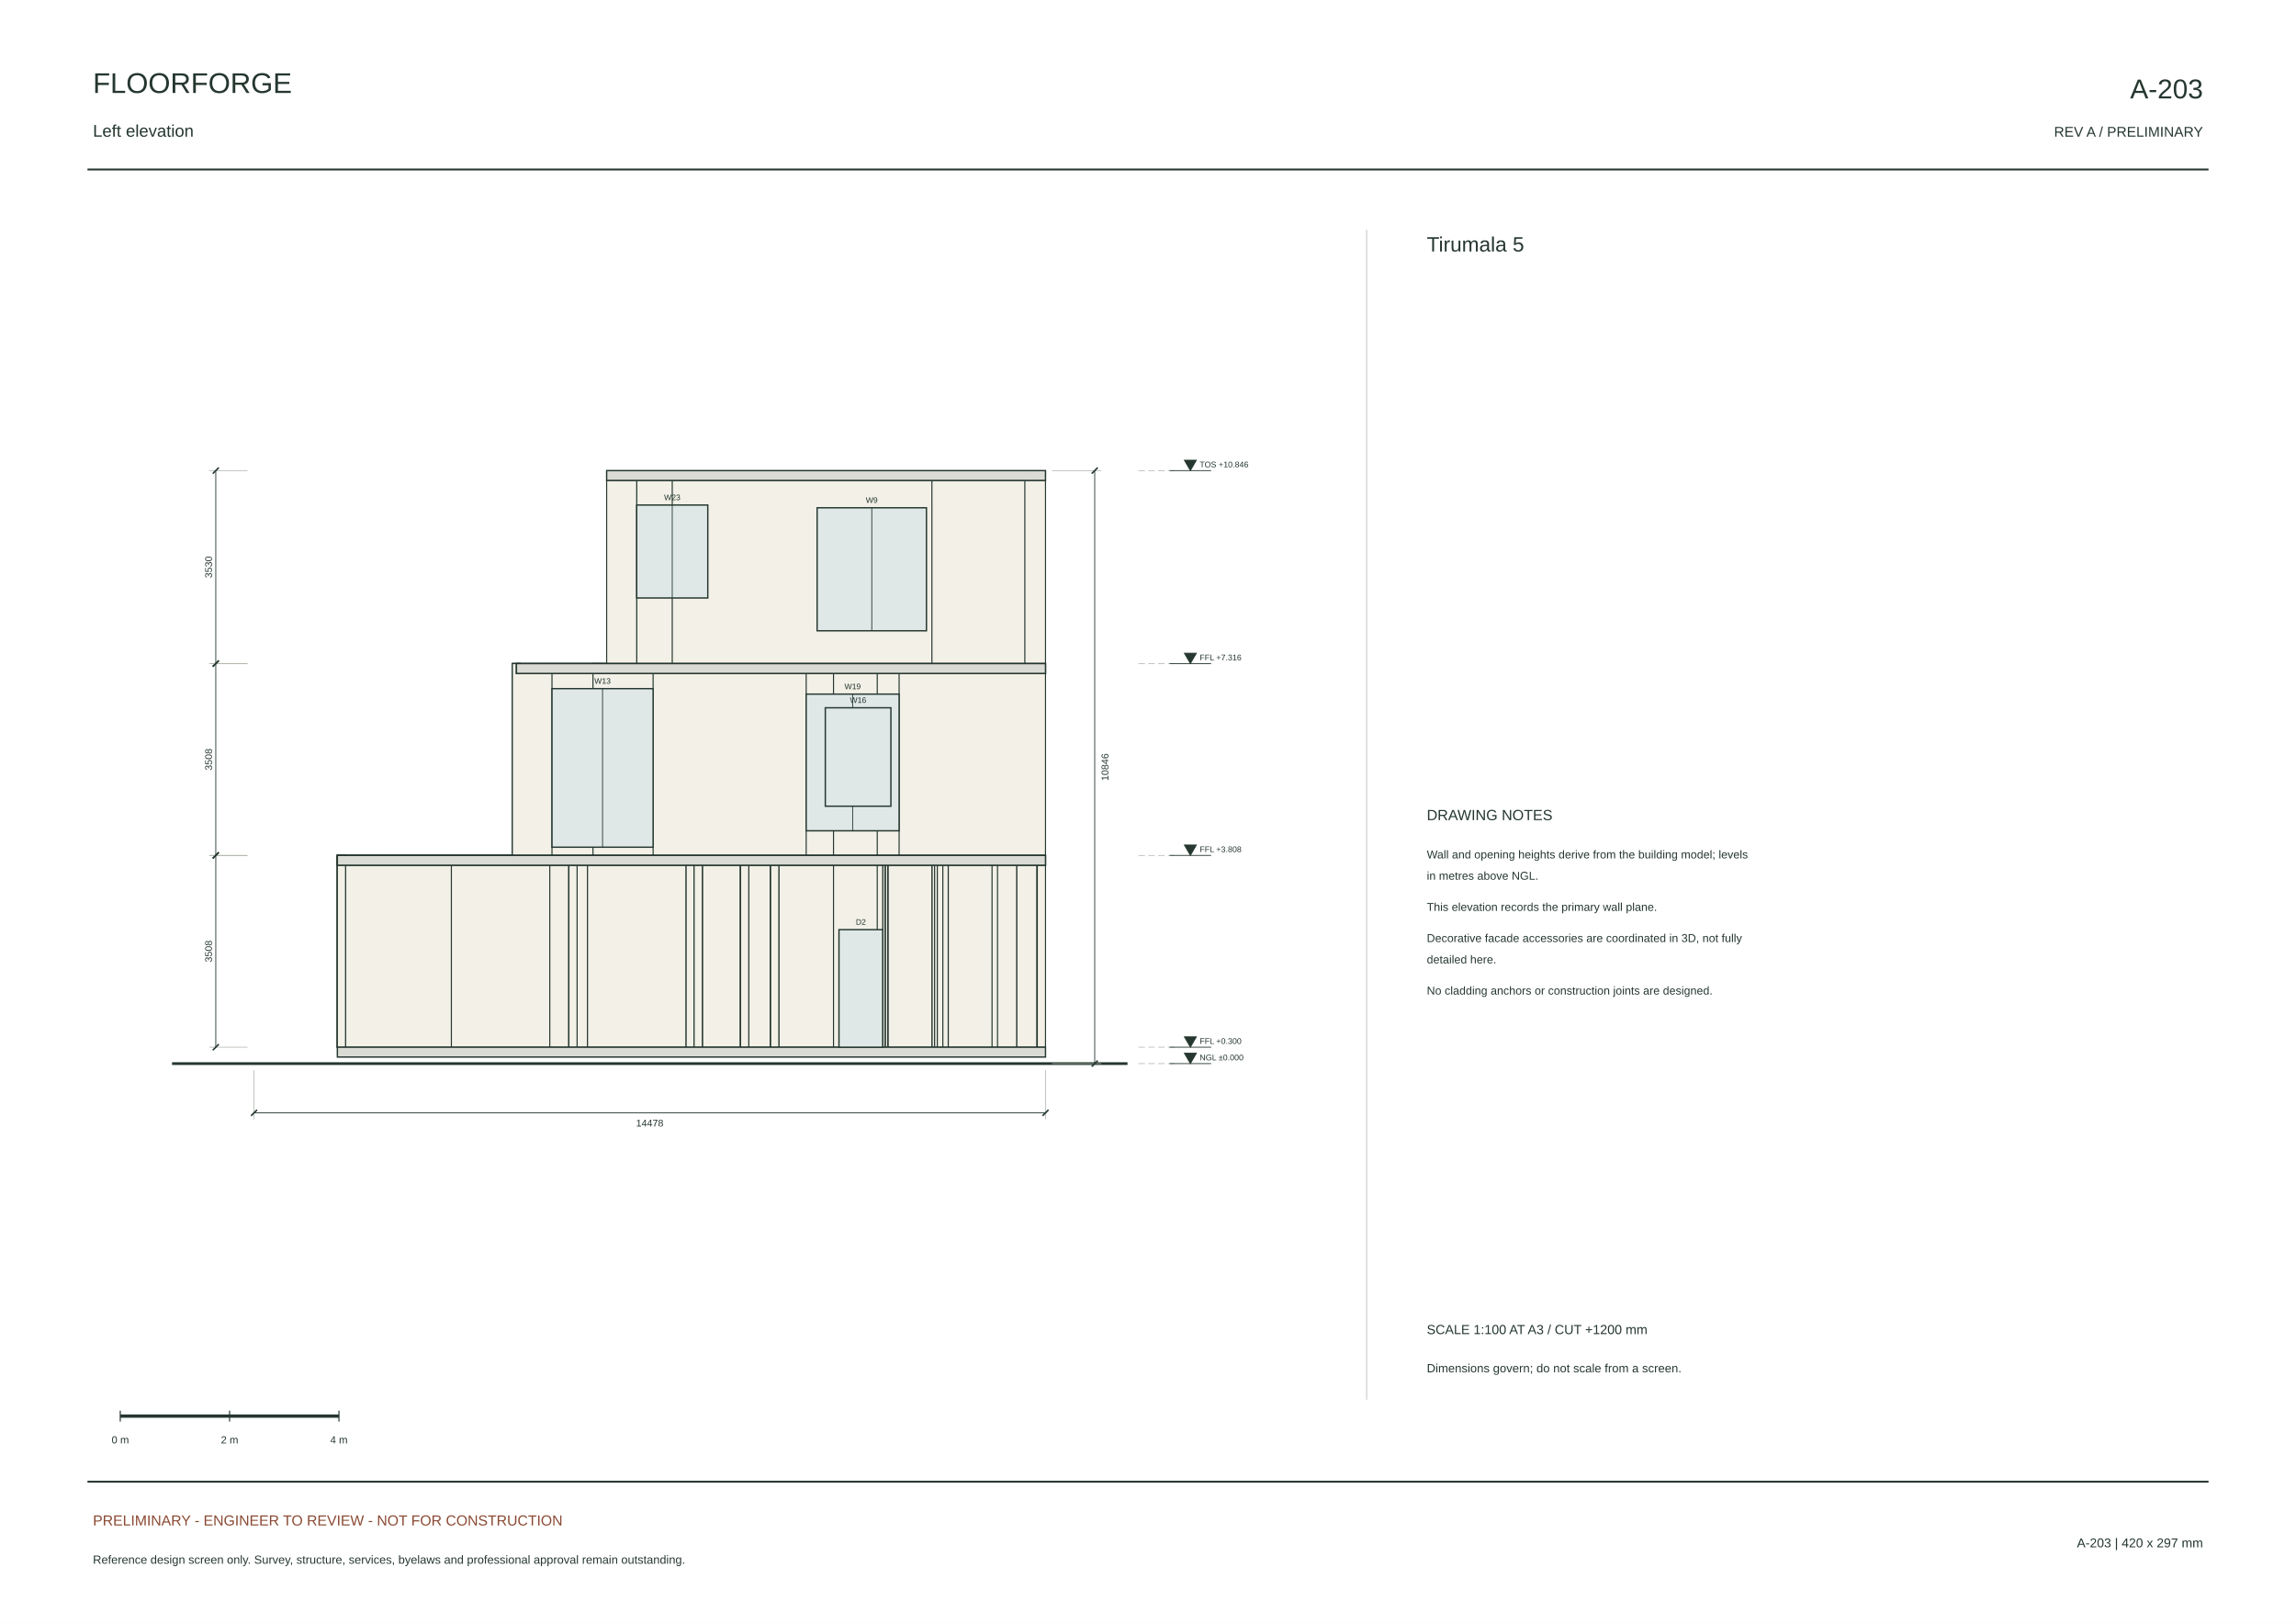
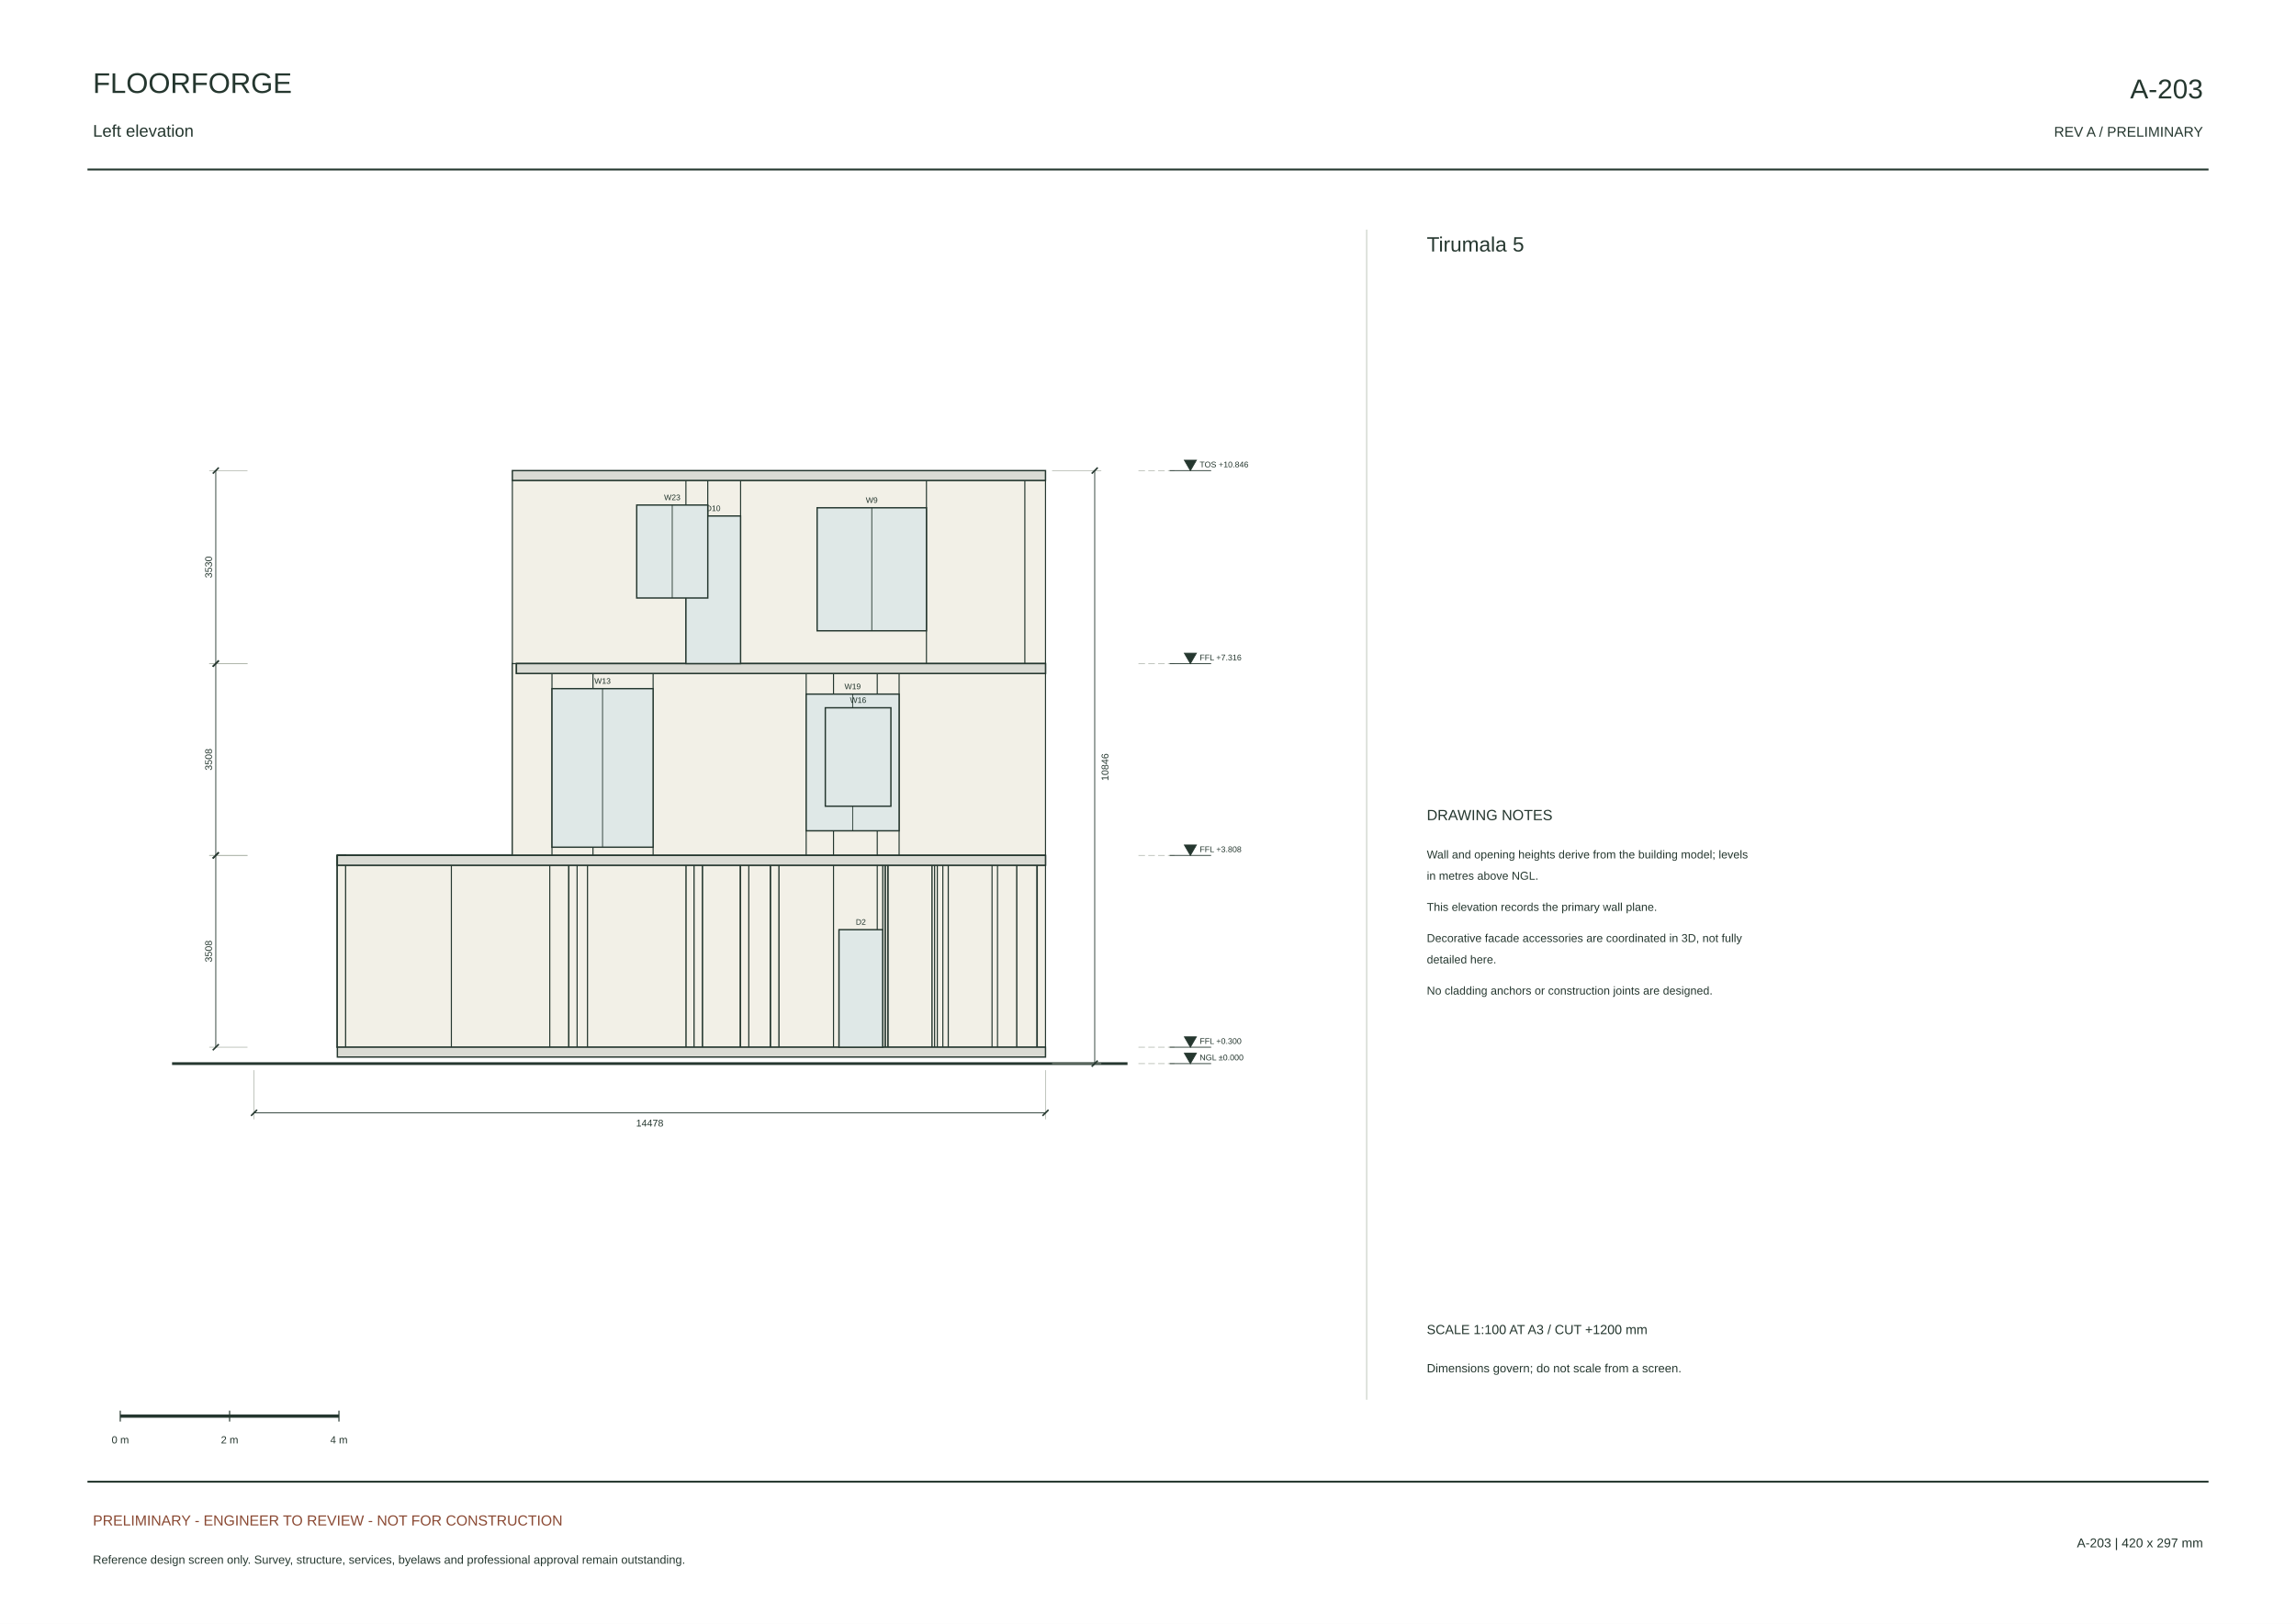
<svg xmlns="http://www.w3.org/2000/svg" width="420mm" height="297mm" viewBox="0 0 420 297">
  <rect width="420" height="297" fill="white" />
  <g font-family="Arial,Helvetica,sans-serif">
    <path d="M 16 31 H 404 M 16 271 H 404" stroke="#25372f" stroke-width=".35" />
    <text x="17" y="17" fill="#25372f" font-size="5.2" text-anchor="start">FLOORFORGE</text>
    <text x="17" y="25" fill="#25372f" font-size="3.1" text-anchor="start">Left elevation</text>
    <text x="403" y="18" fill="#25372f" font-size="5" text-anchor="end">A-203</text>
    <text x="403" y="25" fill="#25372f" font-size="2.6" text-anchor="end">REV A / PRELIMINARY</text>
    <polygon points="61.712,191.53 63.212,191.53 63.212,156.45 61.712,156.45" fill="#f2f0e7" stroke="#25372f" stroke-width="0.2" />
    <polygon points="69.308,191.53 82.569,191.53 82.569,156.45 69.308,156.45" fill="#f2f0e7" stroke="#25372f" stroke-width="0.2" />
    <polygon points="94.472,191.53 94.972,191.53 94.972,156.45 94.472,156.45" fill="#f2f0e7" stroke="#25372f" stroke-width="0.2" />
    <polygon points="94.972,191.53 95.722,191.53 95.722,156.45 94.972,156.45" fill="#f2f0e7" stroke="#25372f" stroke-width="0.2" />
    <polygon points="94.972,191.53 95.722,191.53 95.722,156.45 94.972,156.45" fill="#f2f0e7" stroke="#25372f" stroke-width="0.2" />
    <polygon points="95.722,191.53 96.472,191.53 96.472,156.45 95.722,156.45" fill="#f2f0e7" stroke="#25372f" stroke-width="0.2" />
    <polygon points="95.722,191.53 96.472,191.53 96.472,156.45 95.722,156.45" fill="#f2f0e7" stroke="#25372f" stroke-width="0.2" />
    <polygon points="96.472,191.53 100.569,191.53 100.569,156.45 96.472,156.45" fill="#f2f0e7" stroke="#25372f" stroke-width="0.2" />
    <polygon points="100.569,191.53 104.069,191.53 104.069,156.45 100.569,156.45" fill="#f2f0e7" stroke="#25372f" stroke-width="0.2" />
    <polygon points="100.569,191.53 104.069,191.53 104.069,156.45 100.569,156.45" fill="#f2f0e7" stroke="#25372f" stroke-width="0.2" />
    <polygon points="104.069,191.53 105.569,191.53 105.569,156.45 104.069,156.45" fill="#f2f0e7" stroke="#25372f" stroke-width="0.2" />
    <polygon points="104.069,191.53 105.569,191.53 105.569,156.45 104.069,156.45" fill="#f2f0e7" stroke="#25372f" stroke-width="0.2" />
    <polygon points="105.569,191.53 105.719,191.53 105.719,156.45 105.569,156.45" fill="#f2f0e7" stroke="#25372f" stroke-width="0.2" />
    <polygon points="105.719,191.53 107.472,191.53 107.472,156.45 105.719,156.45" fill="#f2f0e7" stroke="#25372f" stroke-width="0.2" />
    <polygon points="107.472,191.53 125.472,191.53 125.472,156.45 107.472,156.45" fill="#f2f0e7" stroke="#25372f" stroke-width="0.2" />
    <polygon points="125.472,191.53 126.972,191.53 126.972,156.45 125.472,156.45" fill="#f2f0e7" stroke="#25372f" stroke-width="0.2" />
    <polygon points="126.972,191.53 128.472,191.53 128.472,156.45 126.972,156.45" fill="#f2f0e7" stroke="#25372f" stroke-width="0.2" />
    <polygon points="126.972,191.53 128.472,191.53 128.472,156.45 126.972,156.45" fill="#f2f0e7" stroke="#25372f" stroke-width="0.2" />
    <polygon points="126.972,191.53 128.472,191.53 128.472,156.45 126.972,156.45" fill="#f2f0e7" stroke="#25372f" stroke-width="0.2" />
    <polygon points="128.472,191.53 135.472,191.53 135.472,156.45 128.472,156.45" fill="#f2f0e7" stroke="#25372f" stroke-width="0.2" />
    <polygon points="128.472,191.53 135.472,191.53 135.472,156.45 128.472,156.45" fill="#f2f0e7" stroke="#25372f" stroke-width="0.2" />
    <polygon points="128.472,191.53 135.472,191.53 135.472,156.45 128.472,156.45" fill="#f2f0e7" stroke="#25372f" stroke-width="0.2" />
    <polygon points="135.472,191.53 136.972,191.53 136.972,156.45 135.472,156.45" fill="#f2f0e7" stroke="#25372f" stroke-width="0.2" />
    <polygon points="135.472,191.53 136.972,191.53 136.972,156.45 135.472,156.45" fill="#f2f0e7" stroke="#25372f" stroke-width="0.2" />
    <polygon points="135.472,191.53 136.972,191.53 136.972,156.45 135.472,156.45" fill="#f2f0e7" stroke="#25372f" stroke-width="0.2" />
    <polygon points="135.472,191.53 136.972,191.53 136.972,156.45 135.472,156.45" fill="#f2f0e7" stroke="#25372f" stroke-width="0.2" />
    <polygon points="136.972,191.53 140.972,191.53 140.972,156.45 136.972,156.45" fill="#f2f0e7" stroke="#25372f" stroke-width="0.2" />
    <polygon points="136.972,191.53 140.972,191.53 140.972,156.45 136.972,156.45" fill="#f2f0e7" stroke="#25372f" stroke-width="0.2" />
    <polygon points="136.972,191.53 140.972,191.53 140.972,156.45 136.972,156.45" fill="#f2f0e7" stroke="#25372f" stroke-width="0.2" />
    <polygon points="136.972,191.53 140.972,191.53 140.972,156.45 136.972,156.45" fill="#f2f0e7" stroke="#25372f" stroke-width="0.2" />
    <polygon points="140.972,191.53 142.472,191.53 142.472,156.45 140.972,156.45" fill="#f2f0e7" stroke="#25372f" stroke-width="0.2" />
    <polygon points="140.972,191.53 142.472,191.53 142.472,156.45 140.972,156.45" fill="#f2f0e7" stroke="#25372f" stroke-width="0.2" />
    <polygon points="140.972,191.53 142.472,191.53 142.472,156.45 140.972,156.45" fill="#f2f0e7" stroke="#25372f" stroke-width="0.2" />
    <polygon points="140.972,191.53 142.472,191.53 142.472,156.45 140.972,156.45" fill="#f2f0e7" stroke="#25372f" stroke-width="0.2" />
    <polygon points="140.972,191.53 142.472,191.53 142.472,156.45 140.972,156.45" fill="#f2f0e7" stroke="#25372f" stroke-width="0.2" />
    <polygon points="142.472,191.53 146.972,191.53 146.972,156.45 142.472,156.45" fill="#f2f0e7" stroke="#25372f" stroke-width="0.2" />
    <polygon points="142.472,191.53 146.972,191.53 146.972,156.45 142.472,156.45" fill="#f2f0e7" stroke="#25372f" stroke-width="0.2" />
    <polygon points="142.472,191.53 146.972,191.53 146.972,156.45 142.472,156.45" fill="#f2f0e7" stroke="#25372f" stroke-width="0.2" />
    <polygon points="142.472,191.53 146.972,191.53 146.972,156.45 142.472,156.45" fill="#f2f0e7" stroke="#25372f" stroke-width="0.2" />
    <polygon points="146.972,191.53 148.472,191.53 148.472,156.45 146.972,156.45" fill="#f2f0e7" stroke="#25372f" stroke-width="0.2" />
    <polygon points="146.972,191.53 148.472,191.53 148.472,156.45 146.972,156.45" fill="#f2f0e7" stroke="#25372f" stroke-width="0.2" />
    <polygon points="146.972,191.53 148.472,191.53 148.472,156.45 146.972,156.45" fill="#f2f0e7" stroke="#25372f" stroke-width="0.2" />
    <polygon points="148.472,191.53 152.472,191.53 152.472,156.45 148.472,156.45" fill="#f2f0e7" stroke="#25372f" stroke-width="0.2" />
    <polygon points="148.472,191.53 152.472,191.53 152.472,156.45 148.472,156.45" fill="#f2f0e7" stroke="#25372f" stroke-width="0.2" />
    <polygon points="148.472,191.53 152.472,191.53 152.472,156.45 148.472,156.45" fill="#f2f0e7" stroke="#25372f" stroke-width="0.2" />
    <polygon points="148.472,191.53 152.472,191.53 152.472,156.45 148.472,156.45" fill="#f2f0e7" stroke="#25372f" stroke-width="0.2" />
    <polygon points="152.472,191.53 153.472,191.53 153.472,156.45 152.472,156.45" fill="#f2f0e7" stroke="#25372f" stroke-width="0.2" />
    <polygon points="152.472,191.53 153.472,191.53 153.472,156.45 152.472,156.45" fill="#f2f0e7" stroke="#25372f" stroke-width="0.2" />
    <polygon points="152.472,191.53 153.472,191.53 153.472,156.45 152.472,156.45" fill="#f2f0e7" stroke="#25372f" stroke-width="0.2" />
    <polygon points="153.472,191.53 154.472,191.53 154.472,156.45 153.472,156.45" fill="#f2f0e7" stroke="#25372f" stroke-width="0.2" />
    <polygon points="153.472,191.53 154.472,191.53 154.472,156.45 153.472,156.45" fill="#f2f0e7" stroke="#25372f" stroke-width="0.2" />
    <polygon points="154.472,191.53 160.472,191.53 160.472,156.45 154.472,156.45" fill="#f2f0e7" stroke="#25372f" stroke-width="0.2" />
    <polygon points="154.472,191.53 160.472,191.53 160.472,156.45 154.472,156.45" fill="#f2f0e7" stroke="#25372f" stroke-width="0.2" />
    <polygon points="154.472,191.53 160.472,191.53 160.472,156.45 154.472,156.45" fill="#f2f0e7" stroke="#25372f" stroke-width="0.2" />
    <polygon points="160.472,191.53 161.472,191.53 161.472,156.45 160.472,156.45" fill="#f2f0e7" stroke="#25372f" stroke-width="0.2" />
    <polygon points="160.472,191.53 161.472,191.53 161.472,156.45 160.472,156.45" fill="#f2f0e7" stroke="#25372f" stroke-width="0.2" />
    <polygon points="160.472,191.53 161.472,191.53 161.472,156.45 160.472,156.45" fill="#f2f0e7" stroke="#25372f" stroke-width="0.2" />
    <polygon points="161.472,191.53 161.972,191.53 161.972,156.45 161.472,156.45" fill="#f2f0e7" stroke="#25372f" stroke-width="0.2" />
    <polygon points="161.472,191.53 161.972,191.53 161.972,156.45 161.472,156.45" fill="#f2f0e7" stroke="#25372f" stroke-width="0.2" />
    <polygon points="161.472,191.53 161.972,191.53 161.972,156.45 161.472,156.45" fill="#f2f0e7" stroke="#25372f" stroke-width="0.2" />
    <polygon points="161.472,191.53 161.972,191.53 161.972,156.45 161.472,156.45" fill="#f2f0e7" stroke="#25372f" stroke-width="0.2" />
    <polygon points="161.972,191.53 162.472,191.53 162.472,156.45 161.972,156.45" fill="#f2f0e7" stroke="#25372f" stroke-width="0.2" />
    <polygon points="161.972,191.53 162.472,191.53 162.472,156.45 161.972,156.45" fill="#f2f0e7" stroke="#25372f" stroke-width="0.2" />
    <polygon points="161.972,191.53 162.472,191.53 162.472,156.45 161.972,156.45" fill="#f2f0e7" stroke="#25372f" stroke-width="0.2" />
    <polygon points="161.972,191.53 162.472,191.53 162.472,156.45 161.972,156.45" fill="#f2f0e7" stroke="#25372f" stroke-width="0.2" />
    <polygon points="161.972,191.53 162.472,191.53 162.472,156.45 161.972,156.45" fill="#f2f0e7" stroke="#25372f" stroke-width="0.2" />
    <polygon points="162.472,191.53 164.972,191.53 164.972,156.45 162.472,156.45" fill="#f2f0e7" stroke="#25372f" stroke-width="0.2" />
    <polygon points="162.472,191.53 164.972,191.53 164.972,156.45 162.472,156.45" fill="#f2f0e7" stroke="#25372f" stroke-width="0.2" />
    <polygon points="162.472,191.53 164.972,191.53 164.972,156.45 162.472,156.45" fill="#f2f0e7" stroke="#25372f" stroke-width="0.2" />
    <polygon points="162.472,191.53 164.972,191.53 164.972,156.45 162.472,156.45" fill="#f2f0e7" stroke="#25372f" stroke-width="0.2" />
    <polygon points="164.972,191.53 166.472,191.53 166.472,156.45 164.972,156.45" fill="#f2f0e7" stroke="#25372f" stroke-width="0.2" />
    <polygon points="164.972,191.53 166.472,191.53 166.472,156.45 164.972,156.45" fill="#f2f0e7" stroke="#25372f" stroke-width="0.2" />
    <polygon points="164.972,191.53 166.472,191.53 166.472,156.45 164.972,156.45" fill="#f2f0e7" stroke="#25372f" stroke-width="0.2" />
    <polygon points="166.472,191.53 169.964,191.53 169.964,156.45 166.472,156.45" fill="#f2f0e7" stroke="#25372f" stroke-width="0.2" />
    <polygon points="166.472,191.53 169.964,191.53 169.964,156.45 166.472,156.45" fill="#f2f0e7" stroke="#25372f" stroke-width="0.2" />
    <polygon points="166.472,191.53 169.964,191.53 169.964,156.45 166.472,156.45" fill="#f2f0e7" stroke="#25372f" stroke-width="0.2" />
    <polygon points="169.964,191.53 170.472,191.53 170.472,156.45 169.964,156.45" fill="#f2f0e7" stroke="#25372f" stroke-width="0.2" />
    <polygon points="169.964,191.53 170.472,191.53 170.472,156.45 169.964,156.45" fill="#f2f0e7" stroke="#25372f" stroke-width="0.2" />
    <polygon points="169.964,191.53 170.472,191.53 170.472,156.45 169.964,156.45" fill="#f2f0e7" stroke="#25372f" stroke-width="0.2" />
    <polygon points="170.472,191.53 170.972,191.53 170.972,156.45 170.472,156.45" fill="#f2f0e7" stroke="#25372f" stroke-width="0.2" />
    <polygon points="170.472,191.53 170.972,191.53 170.972,156.45 170.472,156.45" fill="#f2f0e7" stroke="#25372f" stroke-width="0.2" />
    <polygon points="170.472,191.53 170.972,191.53 170.972,156.45 170.472,156.45" fill="#f2f0e7" stroke="#25372f" stroke-width="0.2" />
    <polygon points="170.472,191.53 170.972,191.53 170.972,156.45 170.472,156.45" fill="#f2f0e7" stroke="#25372f" stroke-width="0.2" />
    <polygon points="170.972,191.53 171.464,191.53 171.464,156.45 170.972,156.45" fill="#f2f0e7" stroke="#25372f" stroke-width="0.2" />
    <polygon points="170.972,191.53 171.464,191.53 171.464,156.45 170.972,156.45" fill="#f2f0e7" stroke="#25372f" stroke-width="0.2" />
    <polygon points="170.972,191.53 171.464,191.53 171.464,156.45 170.972,156.45" fill="#f2f0e7" stroke="#25372f" stroke-width="0.2" />
    <polygon points="171.464,191.53 172.472,191.53 172.472,156.45 171.464,156.45" fill="#f2f0e7" stroke="#25372f" stroke-width="0.2" />
    <polygon points="171.464,191.53 172.472,191.53 172.472,156.45 171.464,156.45" fill="#f2f0e7" stroke="#25372f" stroke-width="0.2" />
    <polygon points="171.464,191.53 172.472,191.53 172.472,156.45 171.464,156.45" fill="#f2f0e7" stroke="#25372f" stroke-width="0.2" />
    <polygon points="171.464,191.53 172.472,191.53 172.472,156.45 171.464,156.45" fill="#f2f0e7" stroke="#25372f" stroke-width="0.2" />
    <polygon points="172.472,191.53 173.472,191.53 173.472,156.45 172.472,156.45" fill="#f2f0e7" stroke="#25372f" stroke-width="0.2" />
    <polygon points="172.472,191.53 173.472,191.53 173.472,156.45 172.472,156.45" fill="#f2f0e7" stroke="#25372f" stroke-width="0.2" />
    <polygon points="172.472,191.53 173.472,191.53 173.472,156.45 172.472,156.45" fill="#f2f0e7" stroke="#25372f" stroke-width="0.2" />
    <polygon points="172.472,191.53 173.472,191.53 173.472,156.45 172.472,156.45" fill="#f2f0e7" stroke="#25372f" stroke-width="0.2" />
    <polygon points="172.472,191.53 173.472,191.53 173.472,156.45 172.472,156.45" fill="#f2f0e7" stroke="#25372f" stroke-width="0.2" />
    <polygon points="173.472,191.53 174.472,191.53 174.472,156.45 173.472,156.45" fill="#f2f0e7" stroke="#25372f" stroke-width="0.2" />
    <polygon points="173.472,191.53 174.472,191.53 174.472,156.45 173.472,156.45" fill="#f2f0e7" stroke="#25372f" stroke-width="0.2" />
    <polygon points="173.472,191.53 174.472,191.53 174.472,156.45 173.472,156.45" fill="#f2f0e7" stroke="#25372f" stroke-width="0.2" />
    <polygon points="174.472,191.53 181.472,191.53 181.472,156.45 174.472,156.45" fill="#f2f0e7" stroke="#25372f" stroke-width="0.2" />
    <polygon points="174.472,191.53 181.472,191.53 181.472,156.45 174.472,156.45" fill="#f2f0e7" stroke="#25372f" stroke-width="0.2" />
    <polygon points="181.472,191.53 182.472,191.53 182.472,156.45 181.472,156.45" fill="#f2f0e7" stroke="#25372f" stroke-width="0.2" />
    <polygon points="181.472,191.53 182.472,191.53 182.472,156.45 181.472,156.45" fill="#f2f0e7" stroke="#25372f" stroke-width="0.2" />
    <polygon points="181.472,191.53 182.472,191.53 182.472,156.45 181.472,156.45" fill="#f2f0e7" stroke="#25372f" stroke-width="0.2" />
    <polygon points="182.472,191.53 185.972,191.53 185.972,156.45 182.472,156.45" fill="#f2f0e7" stroke="#25372f" stroke-width="0.2" />
    <polygon points="182.472,191.53 185.972,191.53 185.972,156.45 182.472,156.45" fill="#f2f0e7" stroke="#25372f" stroke-width="0.2" />
    <polygon points="182.472,191.53 185.972,191.53 185.972,156.45 182.472,156.45" fill="#f2f0e7" stroke="#25372f" stroke-width="0.2" />
    <polygon points="182.472,191.53 185.972,191.53 185.972,156.45 182.472,156.45" fill="#f2f0e7" stroke="#25372f" stroke-width="0.2" />
    <polygon points="185.972,191.53 189.752,191.53 189.752,156.45 185.972,156.45" fill="#f2f0e7" stroke="#25372f" stroke-width="0.2" />
    <polygon points="185.972,191.53 189.752,191.53 189.752,156.45 185.972,156.45" fill="#f2f0e7" stroke="#25372f" stroke-width="0.2" />
    <polygon points="185.972,191.53 189.752,191.53 189.752,156.45 185.972,156.45" fill="#f2f0e7" stroke="#25372f" stroke-width="0.2" />
    <polygon points="185.972,191.53 189.752,191.53 189.752,156.45 185.972,156.45" fill="#f2f0e7" stroke="#25372f" stroke-width="0.2" />
    <polygon points="185.972,191.53 189.752,191.53 189.752,156.45 185.972,156.45" fill="#f2f0e7" stroke="#25372f" stroke-width="0.2" />
    <polygon points="189.752,191.53 191.252,191.53 191.252,156.45 189.752,156.45" fill="#f2f0e7" stroke="#25372f" stroke-width="0.2" />
    <polygon points="189.752,191.53 191.252,191.53 191.252,156.45 189.752,156.45" fill="#f2f0e7" stroke="#25372f" stroke-width="0.2" />
    <polygon points="189.752,191.53 191.252,191.53 191.252,156.45 189.752,156.45" fill="#f2f0e7" stroke="#25372f" stroke-width="0.2" />
    <polygon points="189.752,191.53 191.252,191.53 191.252,156.45 189.752,156.45" fill="#f2f0e7" stroke="#25372f" stroke-width="0.2" />
    <polygon points="189.752,191.53 191.252,191.53 191.252,156.45 189.752,156.45" fill="#f2f0e7" stroke="#25372f" stroke-width="0.2" />
    <polygon points="63.212,191.53 69.308,191.53 69.308,156.45 63.212,156.45" fill="#f2f0e7" stroke="#25372f" stroke-width="0.2" />
    <polygon points="61.712,191.53 95.722,191.53 95.722,156.45 61.712,156.45" fill="#f2f0e7" stroke="#25372f" stroke-width="0.2" />
    <polygon points="61.712,191.53 63.212,191.53 63.212,156.45 61.712,156.45" fill="#f2f0e7" stroke="#25372f" stroke-width="0.2" />
    <polygon points="61.712,191.53 63.212,191.53 63.212,156.45 61.712,156.45" fill="#f2f0e7" stroke="#25372f" stroke-width="0.2" />
    <polygon points="63.212,191.53 104.069,191.53 104.069,156.45 63.212,156.45" fill="#f2f0e7" stroke="#25372f" stroke-width="0.2" />
    <polygon points="105.569,191.53 107.472,191.53 107.472,156.45 105.569,156.45" fill="#f2f0e7" stroke="#25372f" stroke-width="0.2" />
    <polygon points="125.472,191.53 126.972,191.53 126.972,156.45 125.472,156.45" fill="#f2f0e7" stroke="#25372f" stroke-width="0.2" />
    <polygon points="104.069,191.53 105.569,191.53 105.569,156.45 104.069,156.45" fill="#f2f0e7" stroke="#25372f" stroke-width="0.2" />
    <polygon points="104.069,191.53 105.569,191.53 105.569,156.45 104.069,156.45" fill="#f2f0e7" stroke="#25372f" stroke-width="0.2" />
    <polygon points="126.972,191.53 128.472,191.53 128.472,156.45 126.972,156.45" fill="#f2f0e7" stroke="#25372f" stroke-width="0.2" />
    <polygon points="126.972,191.53 128.472,191.53 128.472,156.45 126.972,156.45" fill="#f2f0e7" stroke="#25372f" stroke-width="0.2" />
    <polygon points="107.472,191.53 125.472,191.53 125.472,156.45 107.472,156.45" fill="#f2f0e7" stroke="#25372f" stroke-width="0.2" />
    <polygon points="104.069,191.53 105.569,191.53 105.569,156.45 104.069,156.45" fill="#f2f0e7" stroke="#25372f" stroke-width="0.2" />
    <polygon points="94.972,191.53 96.472,191.53 96.472,156.45 94.972,156.45" fill="#f2f0e7" stroke="#25372f" stroke-width="0.2" />
    <polygon points="61.712,191.53 63.212,191.53 63.212,156.45 61.712,156.45" fill="#f2f0e7" stroke="#25372f" stroke-width="0.2" />
    <polygon points="82.569,191.53 100.569,191.53 100.569,156.45 82.569,156.45" fill="#f2f0e7" stroke="#25372f" stroke-width="0.2" />
    <polygon points="189.752,191.53 191.252,191.53 191.252,156.45 189.752,156.45" fill="#f2f0e7" stroke="#25372f" stroke-width="0.2" />
    <polygon points="142.472,191.53 154.472,191.53 154.472,156.45 142.472,156.45" fill="#f2f0e7" stroke="#25372f" stroke-width="0.2" />
    <polygon points="174.472,191.53 185.972,191.53 185.972,156.45 174.472,156.45" fill="#f2f0e7" stroke="#25372f" stroke-width="0.2" />
    <polygon points="189.752,191.53 191.252,191.53 191.252,156.45 189.752,156.45" fill="#f2f0e7" stroke="#25372f" stroke-width="0.2" />
    <polygon points="61.712,191.53 63.212,191.53 63.212,156.45 61.712,156.45" fill="#f2f0e7" stroke="#25372f" stroke-width="0.2" />
    <polygon points="104.069,191.53 105.569,191.53 105.569,156.45 104.069,156.45" fill="#f2f0e7" stroke="#25372f" stroke-width="0.2" />
    <polygon points="140.972,191.53 142.472,191.53 142.472,156.45 140.972,156.45" fill="#f2f0e7" stroke="#25372f" stroke-width="0.2" />
    <polygon points="135.472,191.53 136.972,191.53 136.972,156.45 135.472,156.45" fill="#f2f0e7" stroke="#25372f" stroke-width="0.2" />
    <polygon points="173.472,191.53 182.472,191.53 182.472,156.45 173.472,156.45" fill="#f2f0e7" stroke="#25372f" stroke-width="0.2" />
    <polygon points="162.472,191.53 170.472,191.53 170.472,156.45 162.472,156.45" fill="#f2f0e7" stroke="#25372f" stroke-width="0.2" />
    <polygon points="173.472,191.53 181.472,191.53 181.472,156.45 173.472,156.45" fill="#f2f0e7" stroke="#25372f" stroke-width="0.2" />
    <polygon points="153.472,191.53 161.472,191.53 161.472,156.45 153.472,156.45" fill="#f2f0e7" stroke="#25372f" stroke-width="0.2" />
    <polygon points="189.752,191.53 191.252,191.53 191.252,156.45 189.752,156.45" fill="#f2f0e7" stroke="#25372f" stroke-width="0.2" />
    <polygon points="152.472,191.53 160.472,191.53 160.472,156.45 152.472,156.45" fill="#f2f0e7" stroke="#25372f" stroke-width="0.2" />
    <polygon points="189.752,191.53 191.252,191.53 191.252,156.45 189.752,156.45" fill="#f2f0e7" stroke="#25372f" stroke-width="0.2" />
    <polygon points="135.472,156.45 136.972,156.45 136.972,121.37 135.472,121.37" fill="#f2f0e7" stroke="#25372f" stroke-width="0.2" />
    <polygon points="173.472,156.45 182.472,156.45 182.472,121.37 173.472,121.37" fill="#f2f0e7" stroke="#25372f" stroke-width="0.2" />
    <polygon points="162.472,156.45 171.472,156.45 171.472,121.37 162.472,121.37" fill="#f2f0e7" stroke="#25372f" stroke-width="0.2" />
-     <polygon points="131.472,156.45 140.472,156.45 140.472,121.37 131.472,121.37" fill="#f2f0e7" stroke="#25372f" stroke-width="0.2" />
+     <polygon points="128.972,156.45 137.972,156.45 137.972,121.37 128.972,121.37" fill="#f2f0e7" stroke="#25372f" stroke-width="0.2" />
    <polygon points="170.972,156.45 172.472,156.45 172.472,121.37 170.972,121.37" fill="#f2f0e7" stroke="#25372f" stroke-width="0.2" />
    <polygon points="93.722,156.45 95.222,156.45 95.222,121.37 93.722,121.37" fill="#f2f0e7" stroke="#25372f" stroke-width="0.2" />
    <polygon points="189.752,156.45 191.252,156.45 191.252,121.37 189.752,121.37" fill="#f2f0e7" stroke="#25372f" stroke-width="0.2" />
    <polygon points="147.472,156.45 164.472,156.45 164.472,121.37 147.472,121.37" fill="#f2f0e7" stroke="#25372f" stroke-width="0.2" />
    <polygon points="189.752,156.45 191.252,156.45 191.252,121.37 189.752,121.37" fill="#f2f0e7" stroke="#25372f" stroke-width="0.2" />
    <polygon points="170.472,156.45 185.472,156.45 185.472,121.37 170.472,121.37" fill="#f2f0e7" stroke="#25372f" stroke-width="0.2" />
    <polygon points="137.472,156.45 156.472,156.45 156.472,121.37 137.472,121.37" fill="#f2f0e7" stroke="#25372f" stroke-width="0.2" />
    <polygon points="108.472,156.45 109.972,156.45 109.972,121.37 108.472,121.37" fill="#f2f0e7" stroke="#25372f" stroke-width="0.2" />
    <polygon points="189.752,156.45 191.252,156.45 191.252,121.37 189.752,121.37" fill="#f2f0e7" stroke="#25372f" stroke-width="0.2" />
    <polygon points="189.752,156.45 191.252,156.45 191.252,121.37 189.752,121.37" fill="#f2f0e7" stroke="#25372f" stroke-width="0.2" />
    <polygon points="150.972,156.45 162.972,156.45 162.972,121.37 150.972,121.37" fill="#f2f0e7" stroke="#25372f" stroke-width="0.2" />
    <polygon points="152.472,156.45 160.472,156.45 160.472,121.37 152.472,121.37" fill="#f2f0e7" stroke="#25372f" stroke-width="0.2" />
    <polygon points="93.722,156.45 95.222,156.45 95.222,121.37 93.722,121.37" fill="#f2f0e7" stroke="#25372f" stroke-width="0.2" />
    <polygon points="100.972,156.45 119.472,156.45 119.472,121.37 100.972,121.37" fill="#f2f0e7" stroke="#25372f" stroke-width="0.2" />
-     <polygon points="93.722,156.45 131.472,156.45 131.472,121.37 93.722,121.37" fill="#f2f0e7" stroke="#25372f" stroke-width="0.2" />
+     <polygon points="93.722,156.45 128.972,156.45 128.972,121.37 93.722,121.37" fill="#f2f0e7" stroke="#25372f" stroke-width="0.2" />
    <polygon points="108.472,156.45 137.472,156.45 137.472,121.37 108.472,121.37" fill="#f2f0e7" stroke="#25372f" stroke-width="0.2" />
-     <polygon points="140.472,156.45 170.472,156.45 170.472,121.37 140.472,121.37" fill="#f2f0e7" stroke="#25372f" stroke-width="0.2" />
+     <polygon points="137.972,156.45 170.472,156.45 170.472,121.37 137.972,121.37" fill="#f2f0e7" stroke="#25372f" stroke-width="0.2" />
    <polygon points="185.472,156.45 191.252,156.45 191.252,121.37 185.472,121.37" fill="#f2f0e7" stroke="#25372f" stroke-width="0.2" />
    <polygon points="170.972,156.45 191.252,156.45 191.252,121.37 170.972,121.37" fill="#f2f0e7" stroke="#25372f" stroke-width="0.2" />
    <polygon points="160.472,156.45 191.252,156.45 191.252,121.37 160.472,121.37" fill="#f2f0e7" stroke="#25372f" stroke-width="0.2" />
    <polygon points="135.472,156.45 152.472,156.45 152.472,121.37 135.472,121.37" fill="#f2f0e7" stroke="#25372f" stroke-width="0.2" />
    <polygon points="182.472,156.45 191.252,156.45 191.252,121.37 182.472,121.37" fill="#f2f0e7" stroke="#25372f" stroke-width="0.2" />
    <polygon points="164.472,156.45 191.252,156.45 191.252,121.37 164.472,121.37" fill="#f2f0e7" stroke="#25372f" stroke-width="0.2" />
    <polygon points="93.722,156.45 95.222,156.45 95.222,121.37 93.722,121.37" fill="#f2f0e7" stroke="#25372f" stroke-width="0.2" />
    <polygon points="93.722,156.45 100.972,156.45 100.972,121.37 93.722,121.37" fill="#f2f0e7" stroke="#25372f" stroke-width="0.2" />
    <polygon points="119.472,156.45 147.472,156.45 147.472,121.37 119.472,121.37" fill="#f2f0e7" stroke="#25372f" stroke-width="0.2" />
-     <polygon points="135.472,121.37 136.972,121.37 136.972,87.87 135.472,87.87" fill="#f2f0e7" stroke="#25372f" stroke-width="0.2" />
+     <polygon points="136.972,121.37 146.972,121.37 146.972,87.87 136.972,87.87" fill="#f2f0e7" stroke="#25372f" stroke-width="0.2" />
    <polygon points="170.472,121.37 187.472,121.37 187.472,87.87 170.472,87.87" fill="#f2f0e7" stroke="#25372f" stroke-width="0.2" />
    <polygon points="189.752,121.37 191.252,121.37 191.252,87.87 189.752,87.87" fill="#f2f0e7" stroke="#25372f" stroke-width="0.2" />
    <polygon points="149.472,121.37 169.472,121.37 169.472,87.87 149.472,87.87" fill="#f2f0e7" stroke="#25372f" stroke-width="0.2" />
-     <polygon points="112.972,121.37 122.972,121.37 122.972,87.87 112.972,87.87" fill="#f2f0e7" stroke="#25372f" stroke-width="0.2" />
+     <polygon points="125.472,121.37 135.472,121.37 135.472,87.87 125.472,87.87" fill="#f2f0e7" stroke="#25372f" stroke-width="0.2" />
    <polygon points="116.472,121.37 129.472,121.37 129.472,87.87 116.472,87.87" fill="#f2f0e7" stroke="#25372f" stroke-width="0.2" />
+     <polygon points="93.722,121.37 125.472,121.37 125.472,87.87 93.722,87.87" fill="#f2f0e7" stroke="#25372f" stroke-width="0.2" />
+     <polygon points="129.472,121.37 149.472,121.37 149.472,87.87 129.472,87.87" fill="#f2f0e7" stroke="#25372f" stroke-width="0.2" />
+     <polygon points="135.472,121.37 170.472,121.37 170.472,87.87 135.472,87.87" fill="#f2f0e7" stroke="#25372f" stroke-width="0.2" />
    <polygon points="169.472,121.37 191.252,121.37 191.252,87.87 169.472,87.87" fill="#f2f0e7" stroke="#25372f" stroke-width="0.2" />
-     <polygon points="129.472,121.37 149.472,121.37 149.472,87.87 129.472,87.87" fill="#f2f0e7" stroke="#25372f" stroke-width="0.2" />
-     <polygon points="110.972,121.37 116.472,121.37 116.472,87.87 110.972,87.87" fill="#f2f0e7" stroke="#25372f" stroke-width="0.2" />
-     <polygon points="122.972,121.37 170.472,121.37 170.472,87.87 122.972,87.87" fill="#f2f0e7" stroke="#25372f" stroke-width="0.2" />
    <polygon points="187.472,121.37 191.252,121.37 191.252,87.87 187.472,87.87" fill="#f2f0e7" stroke="#25372f" stroke-width="0.2" />
    <polygon points="61.712,193.33 191.252,193.33 191.252,191.53 61.712,191.53" fill="#dadbd4" stroke="#25372f" stroke-width="0.25" />
    <polygon points="61.712,158.25 191.252,158.25 191.252,156.45 61.712,156.45" fill="#dadbd4" stroke="#25372f" stroke-width="0.25" />
    <polygon points="61.712,158.25 191.252,158.25 191.252,156.45 61.712,156.45" fill="#dadbd4" stroke="#25372f" stroke-width="0.25" />
    <polygon points="94.472,123.17 191.252,123.17 191.252,121.37 94.472,121.37" fill="#dadbd4" stroke="#25372f" stroke-width="0.25" />
    <polygon points="94.472,123.17 191.252,123.17 191.252,121.37 94.472,121.37" fill="#dadbd4" stroke="#25372f" stroke-width="0.25" />
-     <polygon points="110.972,87.87 191.252,87.87 191.252,86.07 110.972,86.07" fill="#dadbd4" stroke="#25372f" stroke-width="0.25" />
+     <polygon points="93.722,87.87 191.252,87.87 191.252,86.07 93.722,86.07" fill="#dadbd4" stroke="#25372f" stroke-width="0.25" />
    <path d="M 31.473 194.53 L 206.252 194.53" fill="none" stroke="#25372f" stroke-width="0.5" />
    <polygon points="153.472,191.53 161.472,191.53 161.472,170.03 153.472,170.03" fill="#dfe8e7" stroke="#25372f" stroke-width="0.25" />
    <text x="157.472" y="169.13" fill="#25372f" font-size="1.45" text-anchor="middle">D2</text>
    <polygon points="147.472,151.95 164.472,151.95 164.472,126.95 147.472,126.95" fill="#dfe8e7" stroke="#25372f" stroke-width="0.25" />
    <path d="M 155.972 151.95 L 155.972 126.95" fill="none" stroke="#25372f" stroke-width="0.15" />
    <text x="155.972" y="126.05" fill="#25372f" font-size="1.45" text-anchor="middle">W19</text>
    <polygon points="150.972,147.45 162.972,147.45 162.972,129.45 150.972,129.45" fill="#dfe8e7" stroke="#25372f" stroke-width="0.25" />
    <text x="156.972" y="128.55" fill="#25372f" font-size="1.45" text-anchor="middle">W16</text>
    <polygon points="100.972,154.95 119.472,154.95 119.472,125.95 100.972,125.95" fill="#dfe8e7" stroke="#25372f" stroke-width="0.25" />
    <path d="M 110.222 154.95 L 110.222 125.95" fill="none" stroke="#25372f" stroke-width="0.15" />
    <text x="110.222" y="125.05" fill="#25372f" font-size="1.45" text-anchor="middle">W13</text>
    <polygon points="149.472,115.37 169.472,115.37 169.472,92.87 149.472,92.87" fill="#dfe8e7" stroke="#25372f" stroke-width="0.25" />
    <path d="M 159.472 115.37 L 159.472 92.87" fill="none" stroke="#25372f" stroke-width="0.15" />
    <text x="159.472" y="91.97" fill="#25372f" font-size="1.45" text-anchor="middle">W9</text>
+     <polygon points="125.472,121.37 135.472,121.37 135.472,94.37 125.472,94.37" fill="#dfe8e7" stroke="#25372f" stroke-width="0.25" />
+     <text x="130.472" y="93.47" fill="#25372f" font-size="1.45" text-anchor="middle">D10</text>
    <polygon points="116.472,109.37 129.472,109.37 129.472,92.37 116.472,92.37" fill="#dfe8e7" stroke="#25372f" stroke-width="0.25" />
    <path d="M 122.972 109.37 L 122.972 92.37" fill="none" stroke="#25372f" stroke-width="0.15" />
    <text x="122.972" y="91.47" fill="#25372f" font-size="1.45" text-anchor="middle">W23</text>
    <path d="M 46.472 195.73 L 46.472 204.73" fill="none" stroke="#a8afa4" stroke-width="0.12" />
    <path d="M 191.252 195.73 L 191.252 204.73" fill="none" stroke="#a8afa4" stroke-width="0.12" />
    <path d="M 46.472 203.53 L 191.252 203.53" fill="none" stroke="#25372f" stroke-width="0.15" />
    <path d="M 45.922 204.08 L 47.023 202.98" fill="none" stroke="#25372f" stroke-width="0.28" />
    <path d="M 190.702 204.08 L 191.803 202.98" fill="none" stroke="#25372f" stroke-width="0.28" />
    <text x="118.862" y="206.03" fill="#25372f" font-size="1.8" text-anchor="middle">14478</text>
    <path d="M 192.452 194.53 L 201.452 194.53" fill="none" stroke="#a8afa4" stroke-width="0.12" />
    <path d="M 192.452 86.07 L 201.452 86.07" fill="none" stroke="#a8afa4" stroke-width="0.12" />
    <path d="M 200.252 194.53 L 200.252 86.07" fill="none" stroke="#25372f" stroke-width="0.15" />
    <path d="M 199.702 195.08 L 200.803 193.98" fill="none" stroke="#25372f" stroke-width="0.28" />
    <path d="M 199.702 86.62 L 200.803 85.52" fill="none" stroke="#25372f" stroke-width="0.28" />
    <text x="202.752" y="140.3" fill="#25372f" font-size="1.8" text-anchor="middle" transform="rotate(-90.0 202.7525 140.3)">10846</text>
    <path d="M 45.273 191.53 L 38.273 191.53" fill="none" stroke="#a8afa4" stroke-width="0.12" />
    <path d="M 45.273 156.45 L 38.273 156.45" fill="none" stroke="#a8afa4" stroke-width="0.12" />
    <path d="M 39.472 191.53 L 39.472 156.45" fill="none" stroke="#25372f" stroke-width="0.15" />
    <path d="M 38.922 192.08 L 40.023 190.98" fill="none" stroke="#25372f" stroke-width="0.28" />
    <path d="M 38.922 157 L 40.023 155.9" fill="none" stroke="#25372f" stroke-width="0.28" />
    <text x="38.773" y="173.99" fill="#25372f" font-size="1.8" text-anchor="middle" transform="rotate(-90.0 38.7725 173.99)">3508</text>
    <path d="M 45.273 156.45 L 38.273 156.45" fill="none" stroke="#a8afa4" stroke-width="0.12" />
    <path d="M 45.273 121.37 L 38.273 121.37" fill="none" stroke="#a8afa4" stroke-width="0.12" />
    <path d="M 39.472 156.45 L 39.472 121.37" fill="none" stroke="#25372f" stroke-width="0.15" />
    <path d="M 38.922 157 L 40.023 155.9" fill="none" stroke="#25372f" stroke-width="0.28" />
    <path d="M 38.922 121.92 L 40.023 120.82" fill="none" stroke="#25372f" stroke-width="0.28" />
    <text x="38.773" y="138.91" fill="#25372f" font-size="1.8" text-anchor="middle" transform="rotate(-90.0 38.7725 138.91)">3508</text>
    <path d="M 45.273 121.37 L 38.273 121.37" fill="none" stroke="#a8afa4" stroke-width="0.12" />
    <path d="M 45.273 86.07 L 38.273 86.07" fill="none" stroke="#a8afa4" stroke-width="0.12" />
    <path d="M 39.472 121.37 L 39.472 86.07" fill="none" stroke="#25372f" stroke-width="0.15" />
    <path d="M 38.922 121.92 L 40.023 120.82" fill="none" stroke="#25372f" stroke-width="0.28" />
    <path d="M 38.922 86.62 L 40.023 85.52" fill="none" stroke="#25372f" stroke-width="0.28" />
    <text x="38.773" y="103.72" fill="#25372f" font-size="1.8" text-anchor="middle" transform="rotate(-90.0 38.7725 103.72)">3530</text>
    <path d="M 208.252 194.53 L 215.252 194.53" fill="none" stroke="#a8afa4" stroke-width="0.12" stroke-dasharray="1.2 .6" />
    <polygon points="216.653,192.63 218.852,192.63 217.752,194.53" fill="#25372f" stroke="#25372f" stroke-width="0.15" />
    <path d="M 213.952 194.53 L 221.553 194.53" fill="none" stroke="#25372f" stroke-width="0.15" />
    <text x="219.452" y="193.93" fill="#25372f" font-size="1.5" text-anchor="start">NGL ±0.000</text>
    <path d="M 208.252 191.53 L 215.252 191.53" fill="none" stroke="#a8afa4" stroke-width="0.12" stroke-dasharray="1.2 .6" />
    <polygon points="216.653,189.63 218.852,189.63 217.752,191.53" fill="#25372f" stroke="#25372f" stroke-width="0.15" />
    <path d="M 213.952 191.53 L 221.553 191.53" fill="none" stroke="#25372f" stroke-width="0.15" />
    <text x="219.452" y="190.93" fill="#25372f" font-size="1.5" text-anchor="start">FFL +0.300</text>
    <path d="M 208.252 156.45 L 215.252 156.45" fill="none" stroke="#a8afa4" stroke-width="0.12" stroke-dasharray="1.2 .6" />
    <polygon points="216.653,154.55 218.852,154.55 217.752,156.45" fill="#25372f" stroke="#25372f" stroke-width="0.15" />
    <path d="M 213.952 156.45 L 221.553 156.45" fill="none" stroke="#25372f" stroke-width="0.15" />
    <text x="219.452" y="155.85" fill="#25372f" font-size="1.5" text-anchor="start">FFL +3.808</text>
    <path d="M 208.252 121.37 L 215.252 121.37" fill="none" stroke="#a8afa4" stroke-width="0.12" stroke-dasharray="1.2 .6" />
    <polygon points="216.653,119.47 218.852,119.47 217.752,121.37" fill="#25372f" stroke="#25372f" stroke-width="0.15" />
    <path d="M 213.952 121.37 L 221.553 121.37" fill="none" stroke="#25372f" stroke-width="0.15" />
    <text x="219.452" y="120.77" fill="#25372f" font-size="1.5" text-anchor="start">FFL +7.316</text>
    <path d="M 208.252 86.07 L 215.252 86.07" fill="none" stroke="#a8afa4" stroke-width="0.12" stroke-dasharray="1.2 .6" />
    <polygon points="216.653,84.17 218.852,84.17 217.752,86.07" fill="#25372f" stroke="#25372f" stroke-width="0.15" />
    <path d="M 213.952 86.07 L 221.553 86.07" fill="none" stroke="#25372f" stroke-width="0.15" />
    <text x="219.452" y="85.47" fill="#25372f" font-size="1.5" text-anchor="start">TOS +10.846</text>
    <path d="M 250 42 V 256" stroke="#c9d0c7" stroke-width=".2" />
    <text x="261" y="46" fill="#25372f" font-size="3.8" text-anchor="start">Tirumala 5</text>
    <text x="261" y="150" fill="#25372f" font-size="2.7" text-anchor="start">DRAWING NOTES</text>
    <text x="261" y="157" fill="#25372f" font-size="2.1" text-anchor="start">Wall and opening heights derive from the building model; levels</text>
    <text x="261" y="160.9" fill="#25372f" font-size="2.1" text-anchor="start">in metres above NGL.</text>
    <text x="261" y="166.6" fill="#25372f" font-size="2.1" text-anchor="start">This elevation records the primary wall plane.</text>
    <text x="261" y="172.3" fill="#25372f" font-size="2.1" text-anchor="start">Decorative facade accessories are coordinated in 3D, not fully</text>
    <text x="261" y="176.2" fill="#25372f" font-size="2.1" text-anchor="start">detailed here.</text>
    <text x="261" y="181.9" fill="#25372f" font-size="2.1" text-anchor="start">No cladding anchors or construction joints are designed.</text>
    <text x="261" y="244" fill="#25372f" font-size="2.4" text-anchor="start">SCALE 1:100 AT A3 / CUT +1200 mm</text>
    <text x="261" y="251" fill="#25372f" font-size="2.2" text-anchor="start">Dimensions govern; do not scale from a screen.</text>
    <path d="M 22 259 H 62.0" stroke="#25372f" stroke-width=".6" />
    <path d="M 22.0 258 V 260" stroke="#25372f" stroke-width=".2" />
    <text x="22" y="264" fill="#25372f" font-size="1.9" text-anchor="middle">0 m</text>
    <path d="M 42.0 258 V 260" stroke="#25372f" stroke-width=".2" />
    <text x="42" y="264" fill="#25372f" font-size="1.9" text-anchor="middle">2 m</text>
    <path d="M 62.0 258 V 260" stroke="#25372f" stroke-width=".2" />
    <text x="62" y="264" fill="#25372f" font-size="1.9" text-anchor="middle">4 m</text>
    <text x="17" y="279" fill="#8a4933" font-size="2.65" text-anchor="start">PRELIMINARY - ENGINEER TO REVIEW - NOT FOR CONSTRUCTION</text>
    <text x="17" y="286" fill="#25372f" font-size="2.15" text-anchor="start">Reference design screen only. Survey, structure, services, byelaws and professional approval remain outstanding.</text>
    <text x="403" y="283" fill="#25372f" font-size="2.35" text-anchor="end">A-203  |  420 x 297 mm</text>
  </g>
</svg>
